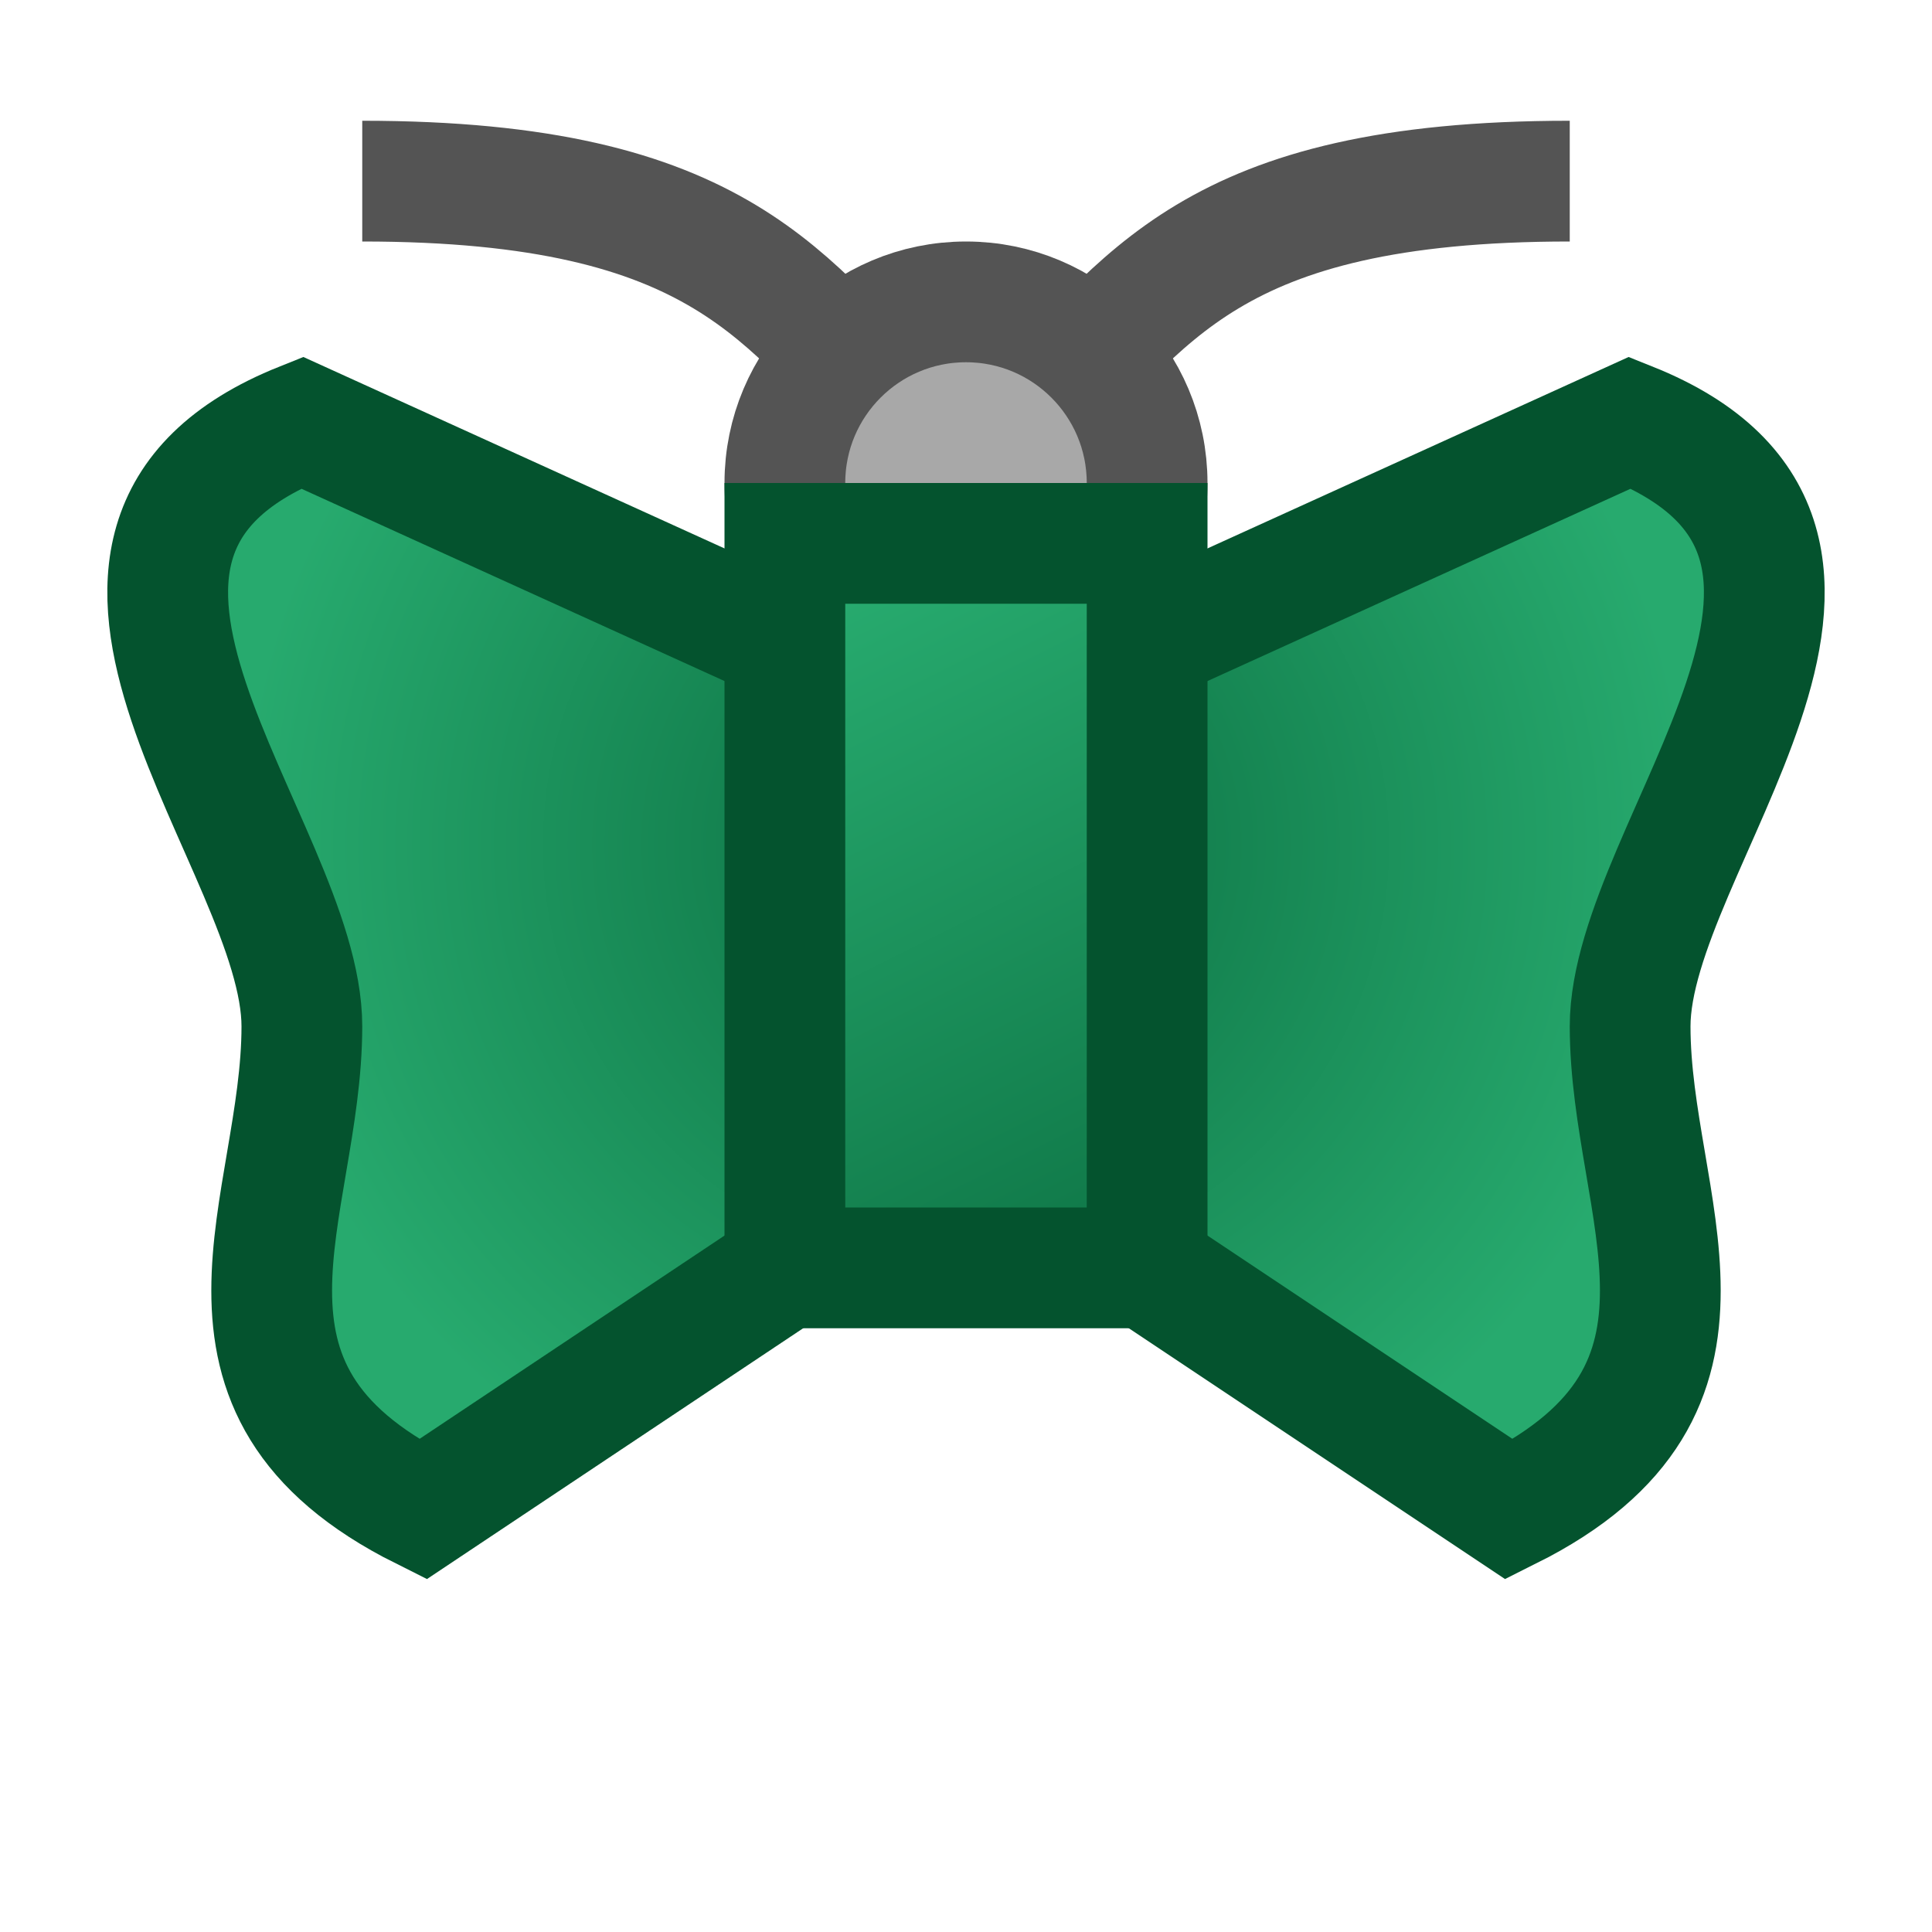
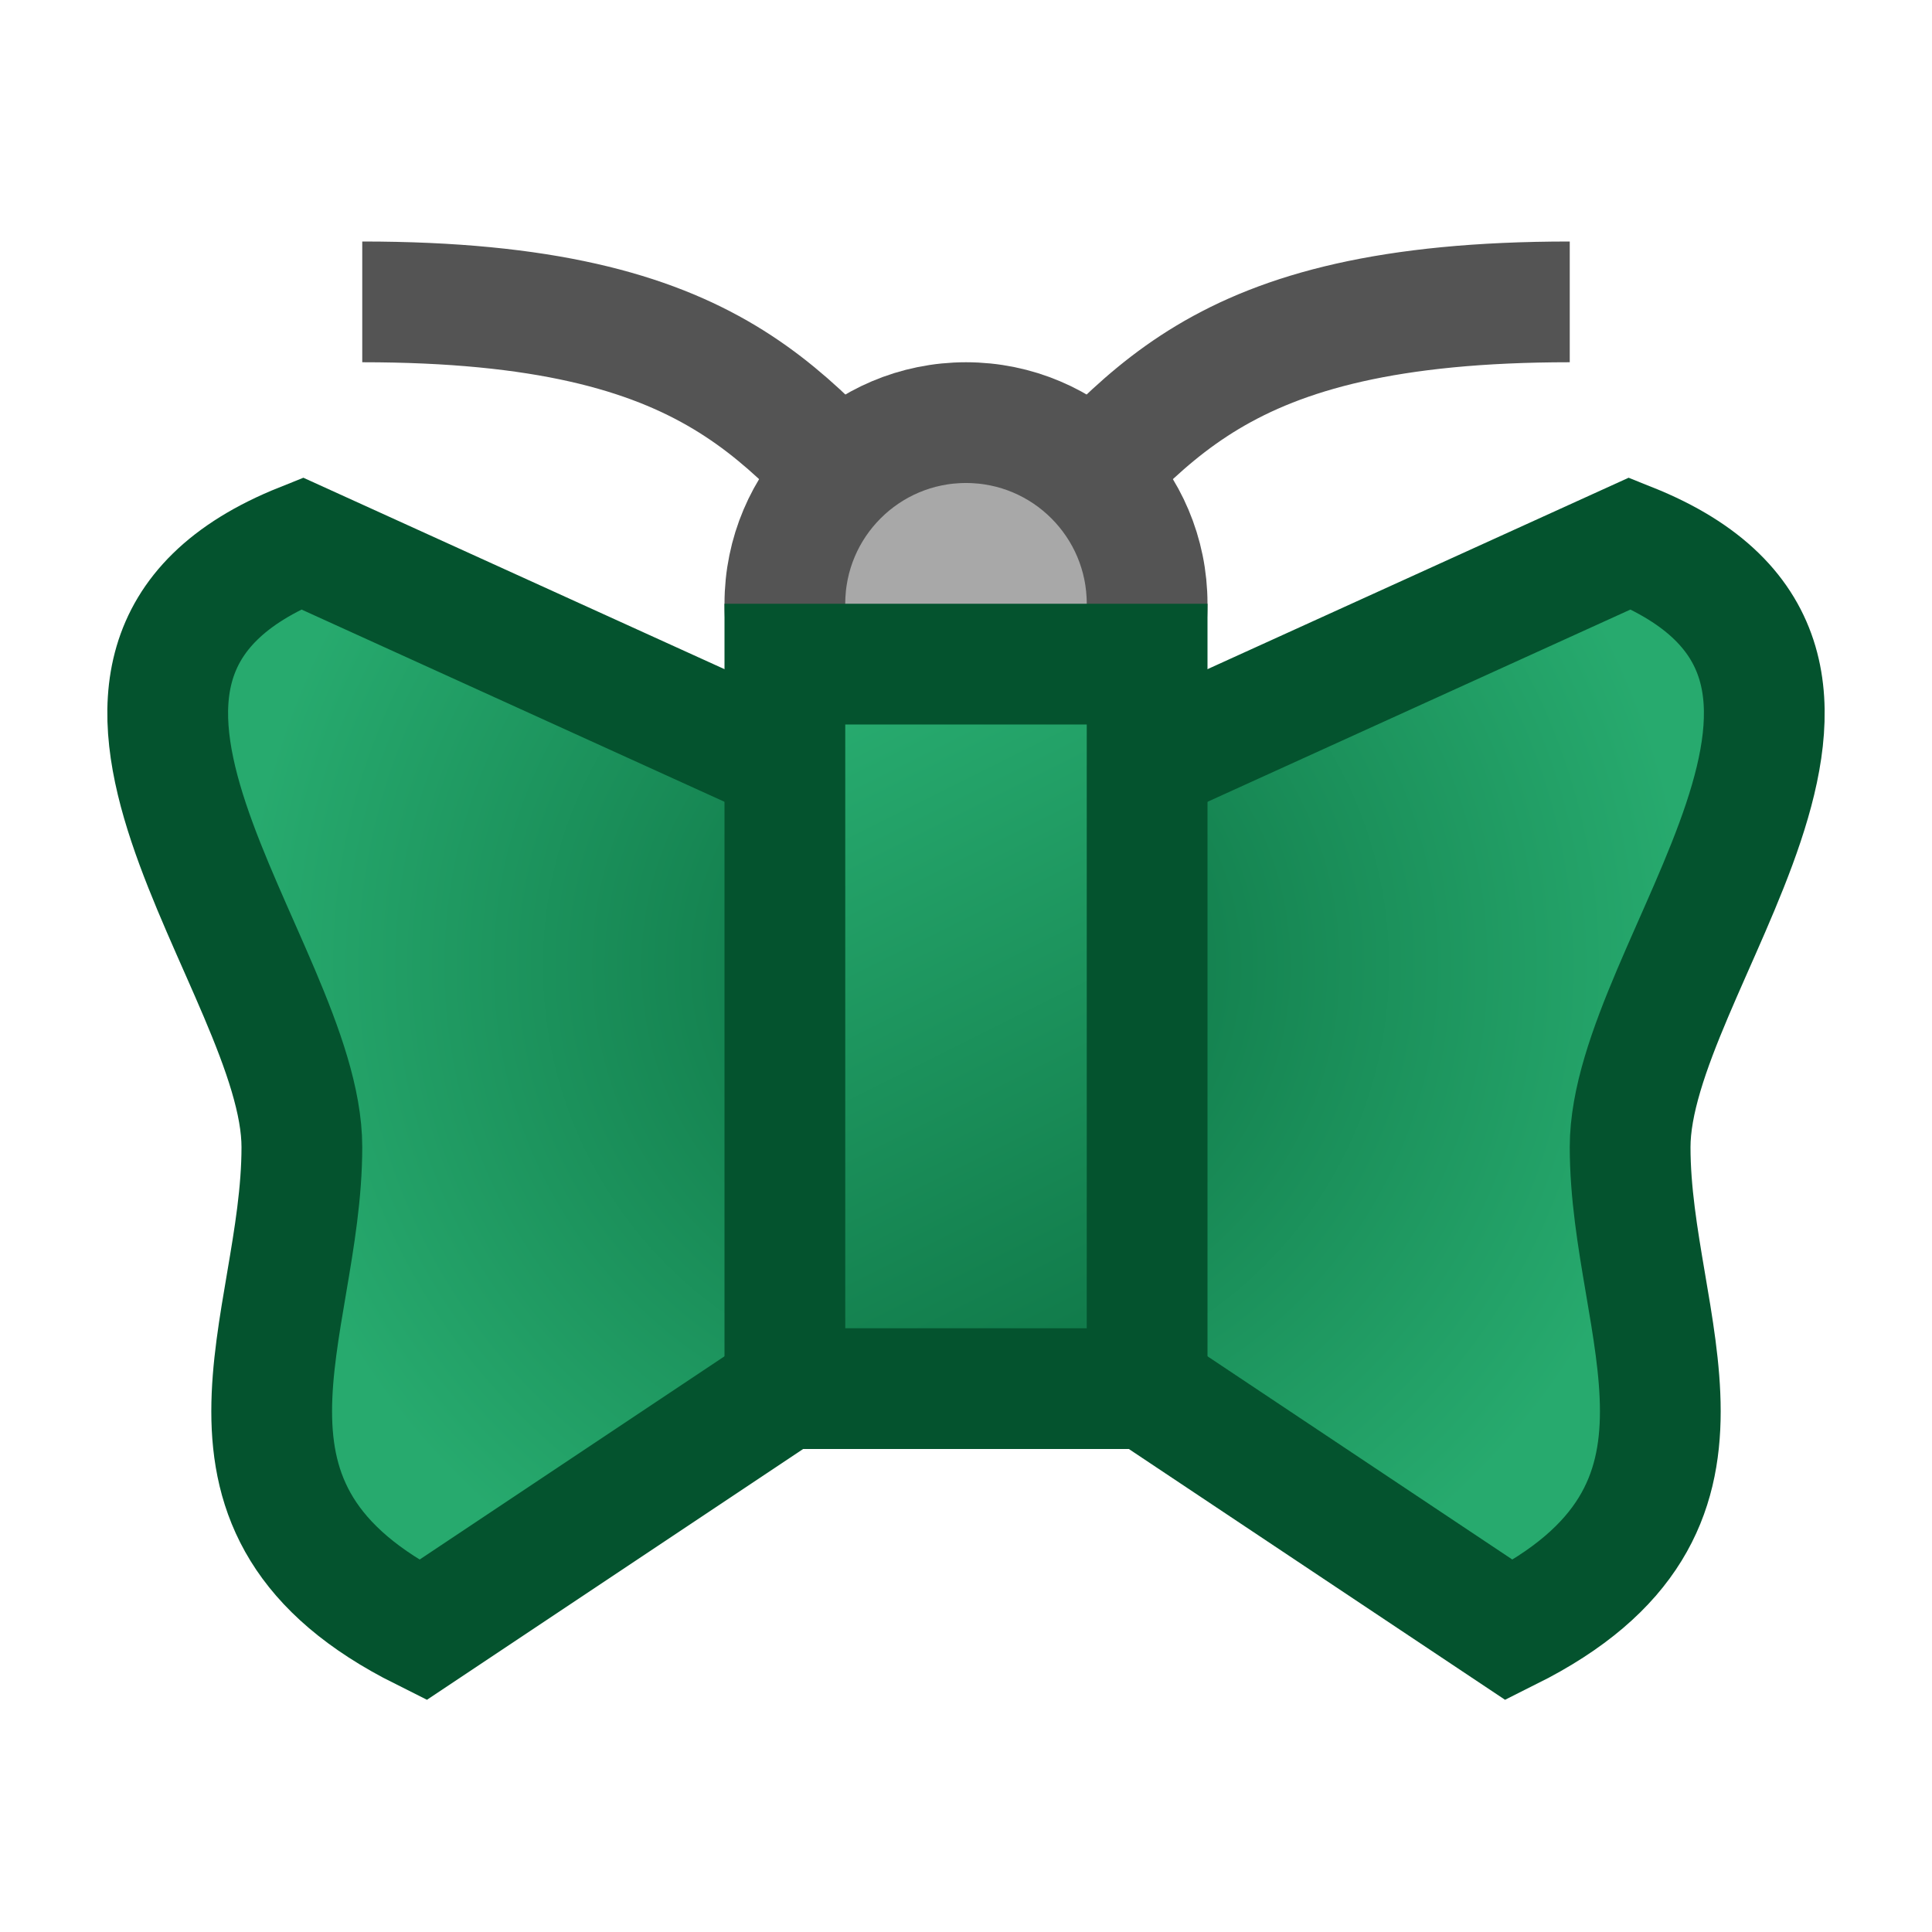
<svg xmlns="http://www.w3.org/2000/svg" version="1.1" width="16" height="16">
  <defs>
    <radialGradient id="radialGrad1" cx="8" cy="7" fx="8" fy="7" r="8" fr="0" gradientUnits="userSpaceOnUse">
      <stop offset="0.125" stop-color="rgb(16,121,73)" stop-opacity="1" />
      <stop offset="0.75" stop-color="rgb(39,170,110)" stop-opacity="1" />
    </radialGradient>
    <linearGradient id="linearGrad2" x1="6.5" y1="4" x2="10" y2="11" gradientUnits="userSpaceOnUse">
      <stop offset="0.143" stop-color="rgb(39,170,110)" stop-opacity="1" />
      <stop offset="0.857" stop-color="rgb(16,121,73)" stop-opacity="1" />
    </linearGradient>
  </defs>
-   <g id="Group" fill="none" stroke="none">
+   <g id="Group" fill="none" stroke="none" transform="translate(0,1)">
    <path id="New Path" fill="url(#radialGrad1)" stroke="rgba(4,83,46,1)" d="M 2.5 3.5 L 8 6 L 13.5 3.5 C 16 4.5 13.5 7 13.5 8.5 C 13.5 10 14.5 11.5 12.5 12.5 L 8 9.5 L 3.5 12.5 C 1.5 11.5 2.5 10 2.5 8.5 C 2.5 7 0 4.5 2.5 3.5 Z" />
    <path id="Line" fill="none" stroke="rgba(84,84,84,1)" d="M 3 1.5 C 6 1.5 6.5 2.5 7.5 3.5 L 8.5 3.5 C 9.5 2.5 10 1.5 13 1.5 C 10 1.5 9.5 2.5 8.5 3.5 L 7.5 3.5 C 6.5 2.5 6 1.5 3 1.5 Z" />
    <circle id="Circle" fill="rgba(168,168,168,1)" stroke="rgba(84,84,84,1)" cx="8" cy="4" r="1.5" />
    <rect id="Rectangle" fill="url(#linearGrad2)" stroke="rgba(4,83,46,1)" x="6.5" y="4.5" width="3" height="6" />
  </g>
</svg>
